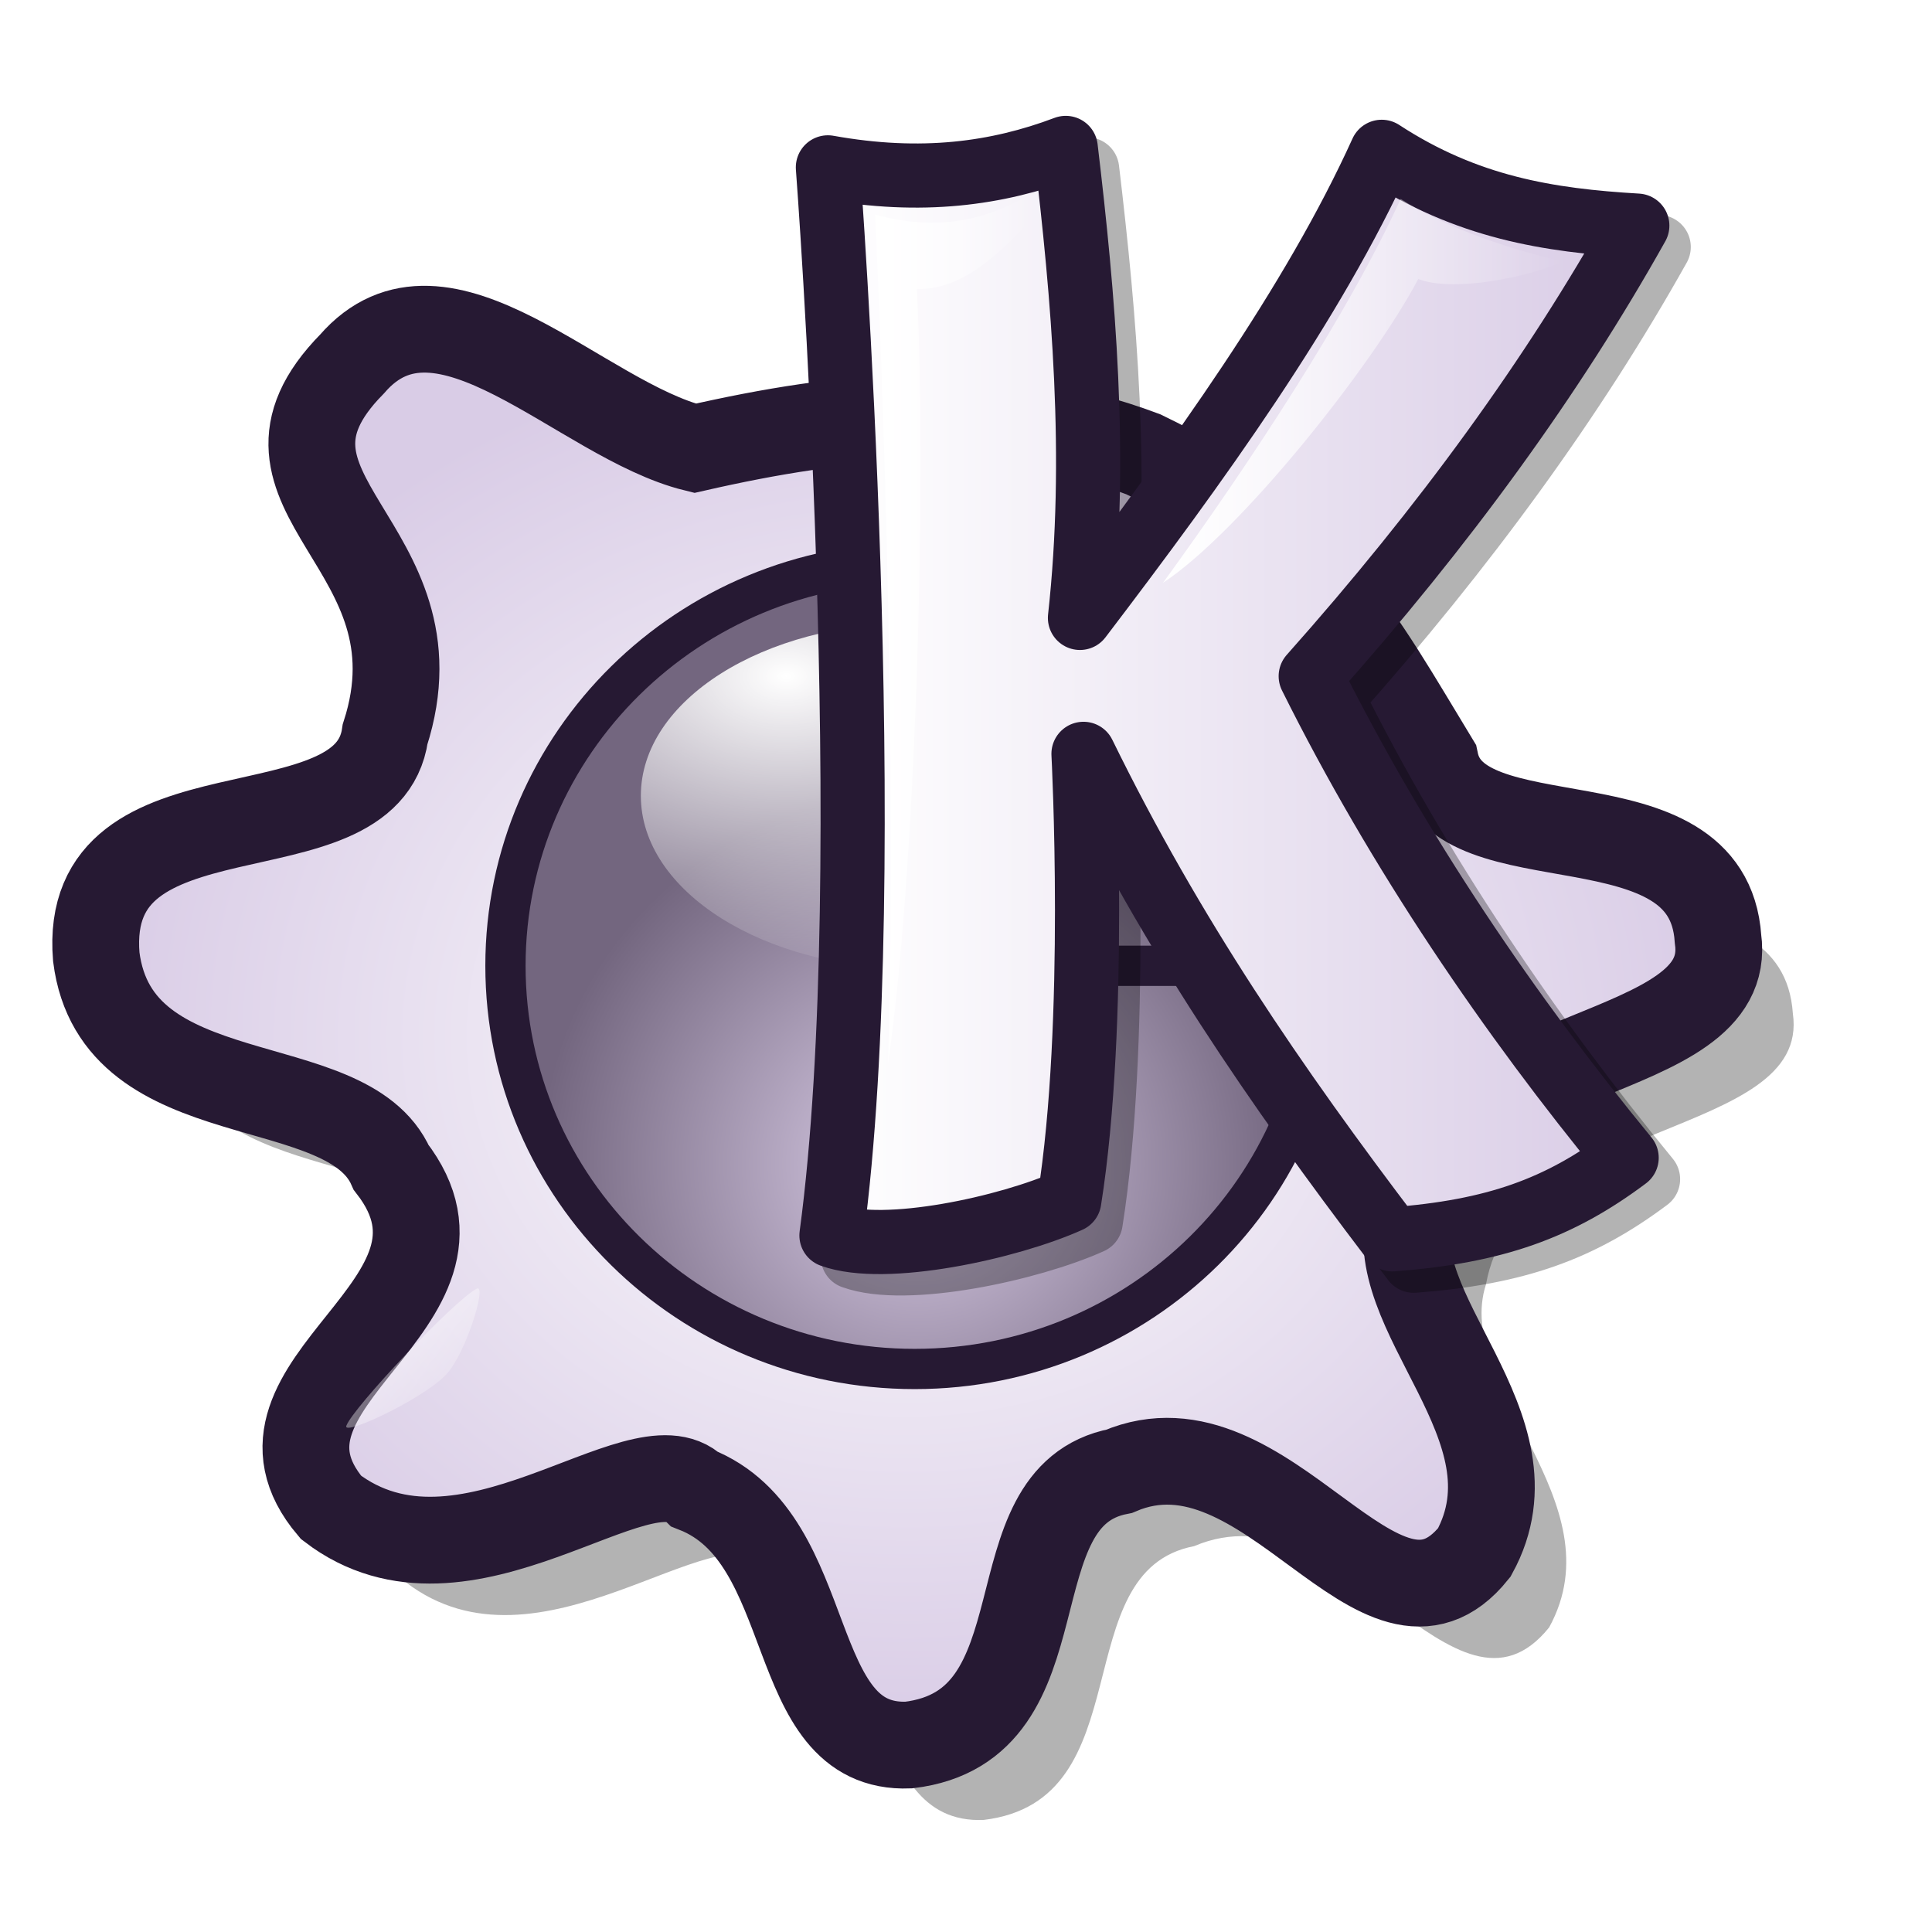
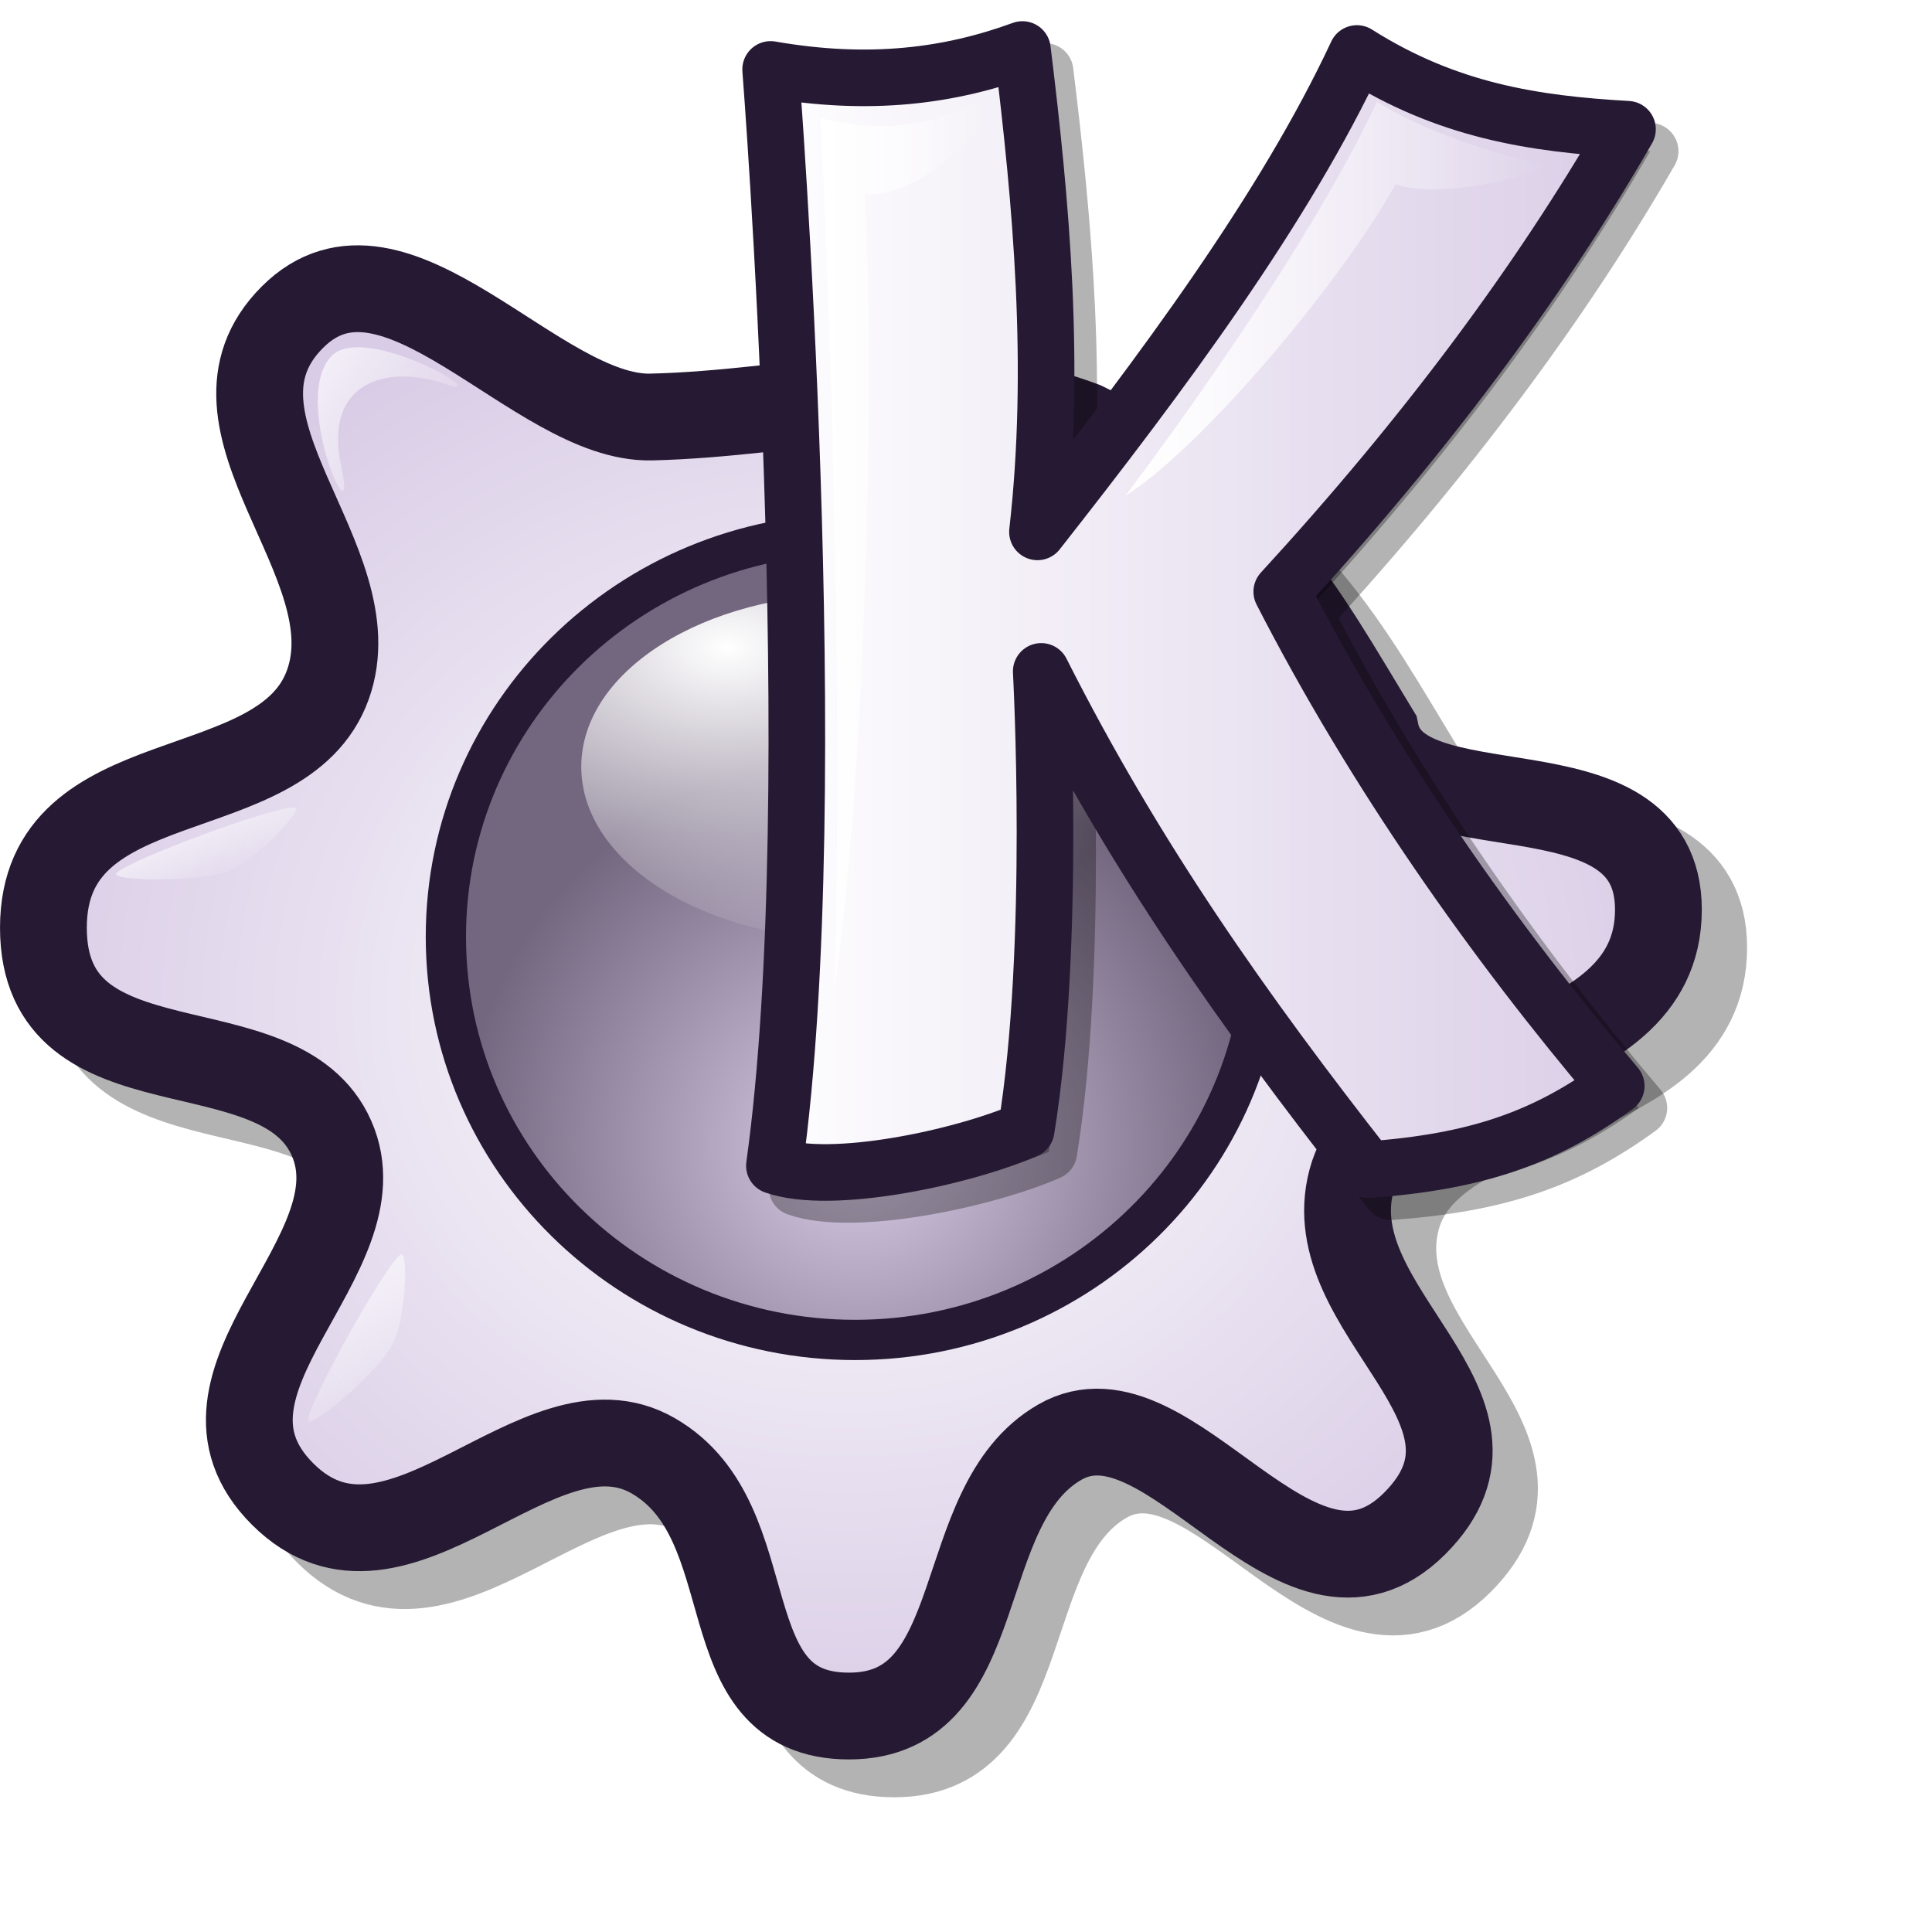
<svg xmlns="http://www.w3.org/2000/svg" xmlns:xlink="http://www.w3.org/1999/xlink" id="svg1" width="48pt" height="48pt">
  <defs id="defs3">
    <linearGradient id="linearGradient866">
      <stop style="stop-color:#ffffff;stop-opacity:1;" offset="0" id="stop867" />
      <stop style="stop-color:#d9cce6;stop-opacity:1;" offset="1" id="stop868" />
    </linearGradient>
    <linearGradient id="linearGradient584">
      <stop style="stop-color:#ffffff;stop-opacity:1;" offset="0" id="stop585" />
      <stop style="stop-color:#ffffff;stop-opacity:0;" offset="1" id="stop586" />
    </linearGradient>
    <linearGradient id="linearGradient578">
      <stop style="stop-color:#d9cce6;stop-opacity:1;" offset="0" id="stop579" />
      <stop style="stop-color:#73667f;stop-opacity:1;" offset="1" id="stop580" />
    </linearGradient>
    <linearGradient xlink:href="#linearGradient866" id="linearGradient581" />
-     <linearGradient xlink:href="#linearGradient584" id="linearGradient583" />
-     <linearGradient xlink:href="#linearGradient584" id="linearGradient860" x1="0.024" y1="0.047" x2="1.008" y2="0.992" />
-     <linearGradient xlink:href="#linearGradient584" id="linearGradient861" />
-     <linearGradient xlink:href="#linearGradient866" id="linearGradient862" x1="-0" y1="0" x2="1" y2="0" />
+     <linearGradient xlink:href="#linearGradient584" id="linearGradient583" gradientTransform="matrix(0.447986,0,0,2.425451,-3.504913,-3.389837)" x1="68.503" y1="8.821" x2="80.676" y2="8.821" gradientUnits="userSpaceOnUse" />
+     <linearGradient xlink:href="#linearGradient584" id="linearGradient860" x1="-0.64" y1="42.728" x2="1.569" y2="47.538" gradientTransform="matrix(0.947574,-0.243539,0.254426,0.989935,0,0)" gradientUnits="userSpaceOnUse" />
+     <linearGradient xlink:href="#linearGradient584" id="linearGradient861" gradientTransform="matrix(1.080801,0,0,1.005337,-3.504913,-3.389837)" x1="37.735" y1="13.219" x2="50.719" y2="13.219" gradientUnits="userSpaceOnUse" />
+     <linearGradient xlink:href="#linearGradient866" id="linearGradient862" x1="30.356" y1="3.333" x2="63.677" y2="3.333" gradientTransform="matrix(0.919375,0,0,1.181854,-3.50491,-3.389836)" gradientUnits="userSpaceOnUse" />
    <linearGradient xlink:href="#linearGradient584" id="linearGradient869" x1="0.065" y1="0.047" x2="0.954" y2="0.945" />
-     <radialGradient xlink:href="#linearGradient578" id="radialGradient975" cx="0.503" cy="0.746" r="0.461" fx="0.503" fy="0.746" />
+     <radialGradient xlink:href="#linearGradient578" id="radialGradient975" cx="30.183" cy="39.161" r="12.98" fx="30.183" fy="39.161" gradientTransform="scale(1.007104,0.992946)" gradientUnits="userSpaceOnUse" />
    <linearGradient xlink:href="#linearGradient584" id="linearGradient983" x1="0" y1="0.047" x2="0.995" y2="1" />
    <linearGradient xlink:href="#linearGradient578" id="linearGradient984" x1="0.053" y1="0.055" x2="0.962" y2="0.969" />
-     <radialGradient xlink:href="#linearGradient584" id="radialGradient628" cx="0.267" cy="0.155" r="0.889" fx="0.267" fy="0.155" />
-     <radialGradient xlink:href="#linearGradient866" id="radialGradient635" cx="0.5" cy="0.5" r="0.5" fx="0.5" fy="0.5" />
+     <radialGradient xlink:href="#linearGradient584" id="radialGradient628" cx="18.819" cy="26.934" r="12.817" fx="18.819" fy="26.934" gradientTransform="scale(1.258018,0.794901)" gradientUnits="userSpaceOnUse" />
+     <radialGradient xlink:href="#linearGradient866" id="radialGradient635" cx="28.231" cy="36.478" r="26.585" fx="28.231" fy="36.478" gradientTransform="matrix(1.064447,0,0,0.939455,-1.751898,-0.961776)" gradientUnits="userSpaceOnUse" />
+     <radialGradient xlink:href="#linearGradient866" id="radialGradient2333" gradientUnits="userSpaceOnUse" gradientTransform="matrix(1.064447,0,0,0.939455,-1.973846,-0.961776)" cx="28.231" cy="36.478" fx="28.231" fy="36.478" r="26.585" />
+     <linearGradient xlink:href="#linearGradient584" id="linearGradient3582" gradientUnits="userSpaceOnUse" gradientTransform="matrix(-0.906058,2.396299e-2,-2.138643e-2,-1.107999,0.775441,-1.531412)" x1="-10.682" y1="-12.12" x2="-15.33" y2="-16.19" />
+     <linearGradient xlink:href="#linearGradient584" id="linearGradient4205" gradientUnits="userSpaceOnUse" gradientTransform="matrix(0.877801,0.432057,-0.451373,0.917042,0.295931,-0.591861)" x1="18.188" y1="21.327" x2="20.195" y2="22.919" />
  </defs>
-   <path style="fill:#000000;fill-rule:evenodd;stroke:none;stroke-opacity:0.3;stroke-width:2.875;stroke-linejoin:miter;stroke-linecap:butt;fill-opacity:0.3;stroke-dasharray:none;" d="M 25.504 17.33 C 21.716 16.4 17.132 11.085 14.142 14.54 C 9.922 18.825 17.265 20.52 15.238 26.799 C 14.64 31.051 5.171 28.128 5.67 34.174 C 6.334 39.49 13.975 37.829 15.437 41.151 C 18.959 45.703 9.922 48.261 13.444 52.414 C 17.863 55.803 23.677 50.022 25.504 51.816 C 29.657 53.444 28.427 60.454 32.58 60.288 C 37.896 59.656 35.238 52.048 39.557 51.218 C 44.474 49.125 48.195 57.796 51.318 53.909 C 53.61 49.723 48.129 45.935 49.225 42.547 C 50.222 36.965 59.989 37.762 59.391 33.576 C 59.059 28.626 50.753 31.251 50.022 27.696 C 47.597 23.709 45.77 20.121 40.354 17.53 C 35.404 15.669 30.454 16.201 25.504 17.33 z " id="path728" />
-   <path style="fill:url(#radialGradient635);fill-rule:evenodd;stroke:#261933;stroke-opacity:1;stroke-width:2.875;stroke-linejoin:miter;stroke-linecap:butt;fill-opacity:1;stroke-dasharray:none;" d="M 23.023 14.85 C 19.236 13.92 14.651 8.604 11.661 12.059 C 7.442 16.345 14.784 18.039 12.758 24.319 C 12.16 28.571 2.691 25.648 3.189 31.694 C 3.854 37.01 11.495 35.349 12.957 38.671 C 16.479 43.222 7.442 45.781 10.964 49.933 C 15.382 53.322 21.196 47.541 23.023 49.335 C 27.176 50.963 25.947 57.973 30.1 57.807 C 35.416 57.176 32.758 49.568 37.077 48.737 C 41.994 46.644 45.715 55.316 48.838 51.428 C 51.13 47.242 45.648 43.455 46.745 40.066 C 47.741 34.485 57.509 35.282 56.911 31.096 C 56.579 26.146 48.273 28.77 47.542 25.216 C 45.117 21.229 43.289 17.641 37.874 15.049 C 32.924 13.189 27.974 13.721 23.023 14.85 z " id="path634" />
-   <path d="M 11.472 47.234 C 11.683 46.64 15.047 43.073 15.791 42.69 C 16.15 42.505 15.43 44.849 14.783 45.53 C 13.99 46.364 11.347 47.586 11.472 47.234 z " style="font-size:12;opacity:0.7;fill:url(#linearGradient860);fill-rule:evenodd;stroke:none;stroke-width:1.111pt;" id="path1585" />
-   <path style="font-size:12;fill:url(#radialGradient975);fill-opacity:1.00;fill-rule:evenodd;stroke:#261933;stroke-width:1pt;stroke-opacity:1;" id="path626" d="M 43.854 31.993 A 13.555 13.356 0 1 0 16.744,31.993 A 13.555 13.356 0 1 0 43.854 31.993 L 30.299 31.993 z" />
-   <path style="font-size:12;fill:url(#radialGradient628);fill-opacity:1.00;fill-rule:evenodd;stroke:none;stroke-width:1pt;" id="path627" d="M 36.977 25.365 A 9.07 5.731 0 1 0 18.837,25.365 A 9.07 5.731 0 1 0 36.977 25.365 L 27.907 25.365 z" transform="translate(2.392048,0.996687)" />
-   <path d="M 28.134 6.252 C 28.134 6.252 29.898 29.412 28.251 41.635 C 30.015 42.278 34.131 41.377 36.131 40.477 C 37.071 34.558 36.601 25.68 36.601 25.68 C 39.541 31.685 42.951 36.66 46.832 41.763 C 50.243 41.506 52.359 40.734 54.594 39.061 C 50.752 34.387 47.028 28.94 44.127 23.107 C 48.557 18.132 52.163 13.157 54.947 8.182 C 52.007 8.011 49.302 7.582 46.479 5.738 C 44.206 10.756 40.403 16.031 36.483 21.177 C 37.071 15.859 36.601 10.541 36.013 5.609 C 33.739 6.467 31.23 6.81 28.134 6.252 z " style="font-size:12;fill:#000000;fill-rule:evenodd;stroke-width:2.125;stroke-linejoin:round;stroke:#000000;stroke-opacity:0.3;stroke-dasharray:none;fill-opacity:0.3;" id="path729" />
-   <path d="M 27.425 5.544 C 27.425 5.544 29.189 28.703 27.543 40.926 C 29.307 41.569 33.423 40.669 35.422 39.768 C 36.363 33.849 35.892 24.972 35.892 24.972 C 38.832 30.976 42.243 35.951 46.124 41.055 C 49.534 40.797 51.651 40.025 53.885 38.353 C 50.044 33.678 46.32 28.231 43.419 22.399 C 47.848 17.424 51.455 12.449 54.238 7.474 C 51.298 7.302 48.593 6.873 45.771 5.029 C 43.497 10.047 39.695 15.322 35.775 20.469 C 36.363 15.151 35.892 9.832 35.304 4.9 C 33.031 5.758 30.522 6.101 27.425 5.544 z " style="font-size:12;fill:url(#linearGradient862);fill-rule:evenodd;stroke-width:2.125;stroke-linejoin:round;stroke:#261933;stroke-opacity:1;stroke-dasharray:none;" id="path606" />
-   <path d="M 28.989 7.107 C 28.989 7.107 29.767 22.896 29.419 35.228 C 30.304 29.155 30.717 16.486 30.373 9.576 C 31.839 9.602 33.029 8.488 34.14 7.299 C 34.125 7.011 34.106 6.736 34.083 6.461 C 32.613 7.318 30.992 7.663 28.989 7.107 z " style="font-size:12;fill:url(#linearGradient583);fill-rule:evenodd;stroke-width:12.5;stroke-linejoin:round;" id="path619" />
-   <path d="M 51.781 8.661 C 50.262 8.328 47.929 7.587 46.398 6.589 C 44.692 10.354 41.353 15.42 38.525 19.307 C 41.073 17.632 45.445 12.146 46.982 9.243 C 48.127 9.684 50.566 9.204 51.781 8.661 z " style="font-size:12;fill:url(#linearGradient861);fill-rule:evenodd;stroke-width:12.5;stroke-linejoin:round;" id="path631" />
+   <path style="opacity:0.3;fill:#000000;fill-opacity:1;fill-rule:evenodd;stroke:#000000;stroke-width:2.875;stroke-linecap:butt;stroke-linejoin:miter;stroke-opacity:1" d="M 22.55,15.143 C 18.762,14.213 14.558,8.982 11.187,12.352 C 7.705,15.835 13.693,18.964 12.358,23.945 C 11.001,29.007 2.938,26.378 2.938,31.987 C 2.938,37.67 10.761,35.049 12.483,38.964 C 14.194,42.852 7.136,47.02 10.86,50.744 C 14.657,54.542 19.332,47.281 23.141,49.48 C 26.951,51.68 24.892,58.1 29.626,58.1 C 34.361,58.1 32.974,51.125 36.603,49.03 C 40.264,46.916 44.468,55.617 48.364,51.721 C 52.186,47.899 45.102,44.721 46.271,40.359 C 47.422,36.064 56.437,36.848 56.437,31.389 C 56.437,26.227 47.799,29.063 47.068,25.508 C 44.643,21.522 42.816,17.934 37.4,15.342 C 32.45,13.482 27.5,14.013 22.55,15.143 z " id="path2334" />
+   <path style="fill:url(#radialGradient2333);fill-opacity:1;fill-rule:evenodd;stroke:#261933;stroke-width:2.875;stroke-linecap:butt;stroke-linejoin:miter;stroke-opacity:1" d="M 21.567,13.814 C 17.772,13.901 13.058,7.135 9.687,10.506 C 6.205,13.989 12.341,18.597 10.858,22.691 C 9.351,26.851 1.438,25.124 1.438,30.732 C 1.438,36.415 9.261,33.794 10.983,37.709 C 12.694,41.597 5.636,45.766 9.36,49.49 C 13.157,53.287 17.832,46.026 21.641,48.226 C 25.451,50.425 23.392,56.846 28.126,56.846 C 32.861,56.846 31.474,49.871 35.103,47.776 C 38.764,45.662 42.968,54.363 46.864,50.467 C 50.686,46.645 43.602,43.467 44.771,39.104 C 45.922,34.81 54.937,35.594 54.937,30.134 C 54.937,24.973 46.299,27.809 45.568,24.254 C 43.143,20.267 41.316,16.679 35.9,14.088 C 30.95,12.227 26.509,13.702 21.567,13.814 z " id="path634" />
+   <path d="M 10.201,47.048 C 10.257,46.419 12.627,42.128 13.252,41.572 C 13.555,41.303 13.441,43.753 12.983,44.573 C 12.423,45.578 10.167,47.42 10.201,47.048 z " style="font-size:12;opacity:0.7;fill:url(#linearGradient860);fill-rule:evenodd;stroke:none;stroke-width:1.111pt;fill-opacity:1.0;" id="path1585" />
+   <path style="font-size:12;fill:url(#radialGradient975);fill-opacity:1;fill-rule:evenodd;stroke:#261933;stroke-width:1pt;stroke-opacity:1" id="path626" d="M 43.854 31.993 A 13.555 13.356 0 1 1  16.744,31.993 A 13.555 13.356 0 1 1  43.854 31.993 z" transform="translate(-1.973846,-0.961776)" />
+   <path style="font-size:12;fill:url(#radialGradient628);fill-opacity:1;fill-rule:evenodd;stroke:none;stroke-width:1pt" id="path627" d="M 36.977 25.365 A 9.07 5.731 0 1 1  18.837,25.365 A 9.07 5.731 0 1 1  36.977 25.365 z" transform="translate(0.418202,3.491141e-2)" />
+   <path d="M 26.278,3.028 C 26.278,3.028 28.146,26.798 26.403,39.343 C 28.27,40.004 32.628,39.079 34.744,38.155 C 35.74,32.08 35.242,22.968 35.242,22.968 C 38.354,29.131 41.965,34.237 46.073,39.476 C 49.684,39.211 51.924,38.419 54.29,36.702 C 50.223,31.904 46.281,26.314 43.21,20.327 C 47.899,15.221 51.717,10.115 54.663,5.008 C 51.551,4.832 48.688,4.392 45.7,2.499 C 43.293,7.65 39.267,13.064 35.118,18.346 C 35.74,12.888 35.242,7.429 34.62,2.367 C 32.213,3.248 29.557,3.6 26.278,3.028 z " style="font-size:12;fill:#000000;fill-opacity:0.3;fill-rule:evenodd;stroke:#000000;stroke-width:1.875;stroke-linejoin:round;stroke-opacity:0.3;stroke-miterlimit:4;stroke-dasharray:none;" id="path729" />
+   <path d="M 25.528,2.3 C 25.528,2.3 27.396,26.071 25.653,38.616 C 27.52,39.276 31.877,38.352 33.994,37.428 C 34.99,31.353 34.492,22.241 34.492,22.241 C 37.604,28.404 41.215,33.51 45.323,38.748 C 48.933,38.484 51.174,37.692 53.54,35.975 C 49.473,31.177 45.53,25.586 42.46,19.6 C 47.149,14.494 50.967,9.387 53.913,4.281 C 50.801,4.105 47.937,3.665 44.949,1.772 C 42.543,6.922 38.517,12.337 34.367,17.619 C 34.99,12.161 34.492,6.702 33.869,1.64 C 31.462,2.52 28.806,2.872 25.528,2.3 z " style="font-size:12;fill:url(#linearGradient862);fill-rule:evenodd;stroke:#261933;stroke-width:1.875;stroke-linejoin:round;stroke-miterlimit:4;stroke-opacity:1;stroke-dasharray:none;" id="path606" />
+   <path d="M 27.183,3.905 C 27.183,3.905 28.008,20.111 27.639,32.767 C 28.576,26.534 29.013,13.531 28.649,6.439 C 30.201,6.465 31.46,5.322 32.637,4.102 C 32.621,3.806 32.601,3.524 32.577,3.242 C 31.02,4.121 29.304,4.476 27.183,3.905 z " style="font-size:12;fill:url(#linearGradient583);fill-rule:evenodd;stroke-width:12.5;stroke-linejoin:round" id="path619" />
+   <path d="M 51.312,5.5 C 49.704,5.158 47.234,4.397 45.613,3.373 C 43.807,7.238 40.273,12.437 37.279,16.426 C 39.976,14.707 44.605,9.076 46.232,6.097 C 47.444,6.55 50.026,6.057 51.312,5.5 z " style="font-size:12;fill:url(#linearGradient861);fill-rule:evenodd;stroke-width:12.5;stroke-linejoin:round" id="path631" />
+   <path d="M 14.705,12.705 C 12.805,12.071 10.713,12.657 11.3,15.425 C 11.89,18.203 9.607,13.293 10.963,11.812 C 12.061,10.611 16.64,13.351 14.705,12.705 z " style="font-size:12;opacity:0.7;fill:url(#linearGradient3582);fill-opacity:1;fill-rule:evenodd;stroke:none;stroke-width:1.111pt" id="path3581" />
+   <path d="M 3.858,28.919 C 4.31,28.479 8.903,26.764 9.74,26.749 C 10.144,26.742 8.463,28.527 7.581,28.853 C 6.502,29.251 3.591,29.18 3.858,28.919 z " style="font-size:12;opacity:0.7;fill:url(#linearGradient4205);fill-opacity:1;fill-rule:evenodd;stroke:none;stroke-width:1.111pt" id="path4204" />
</svg>
